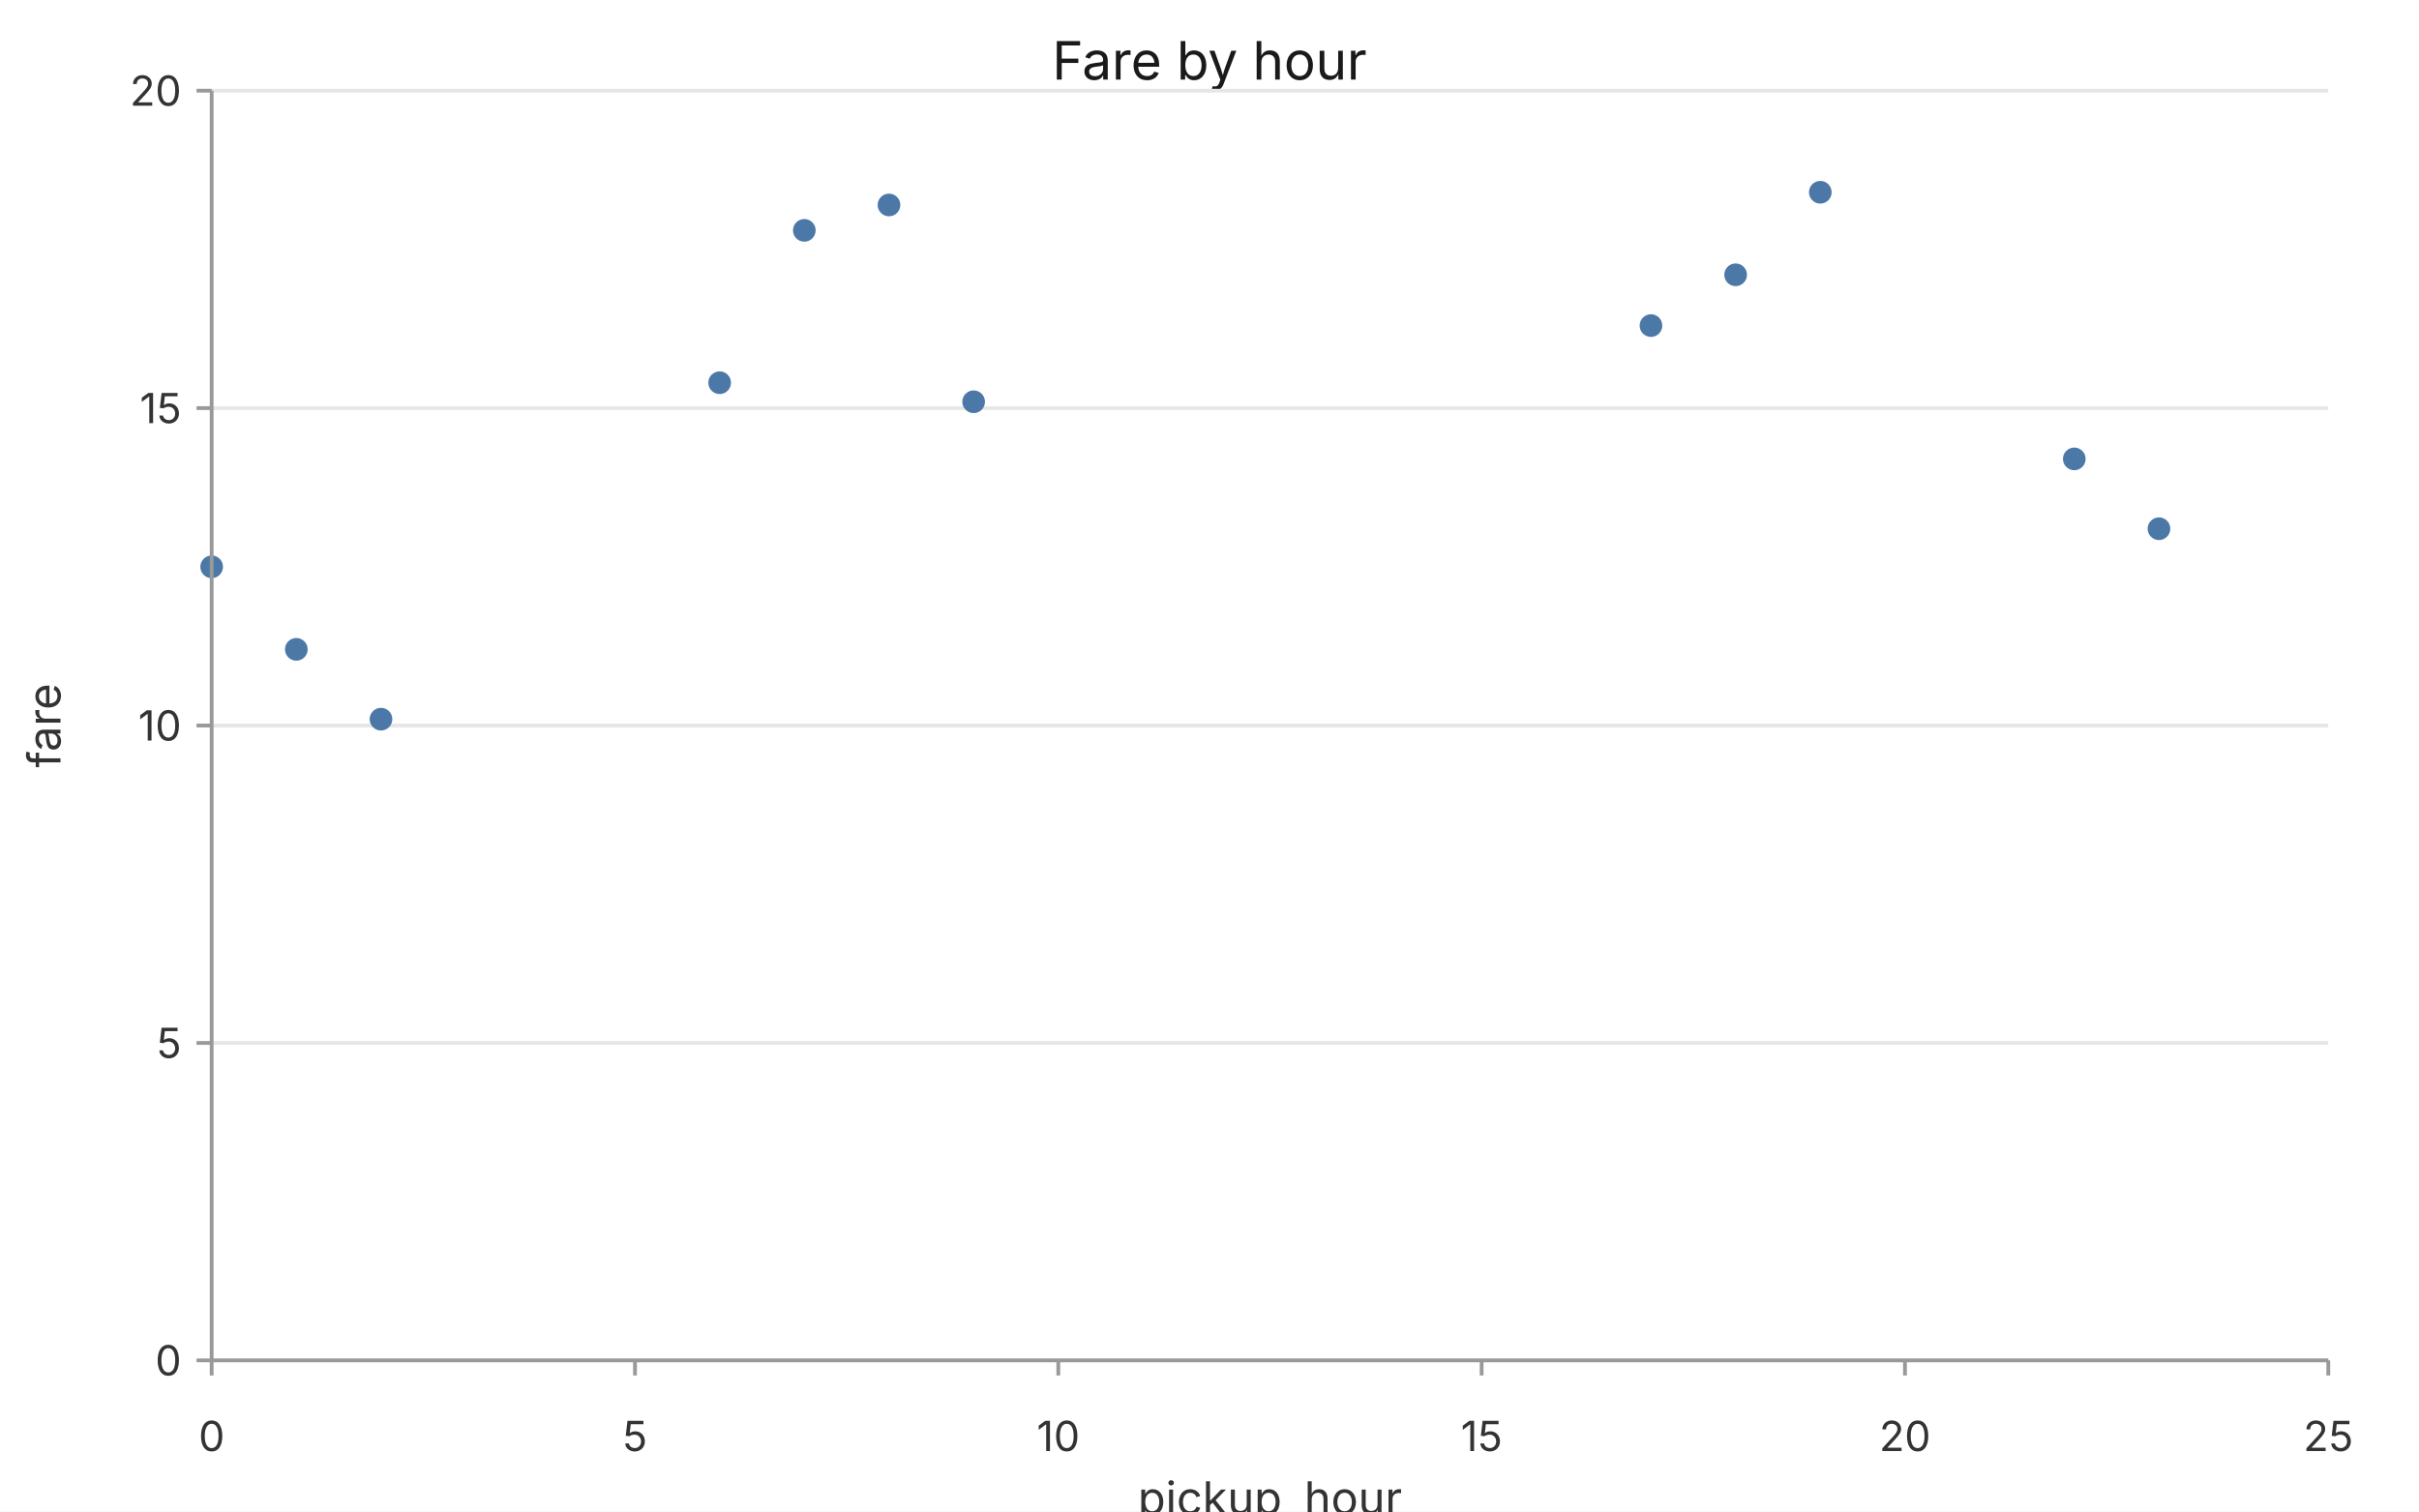
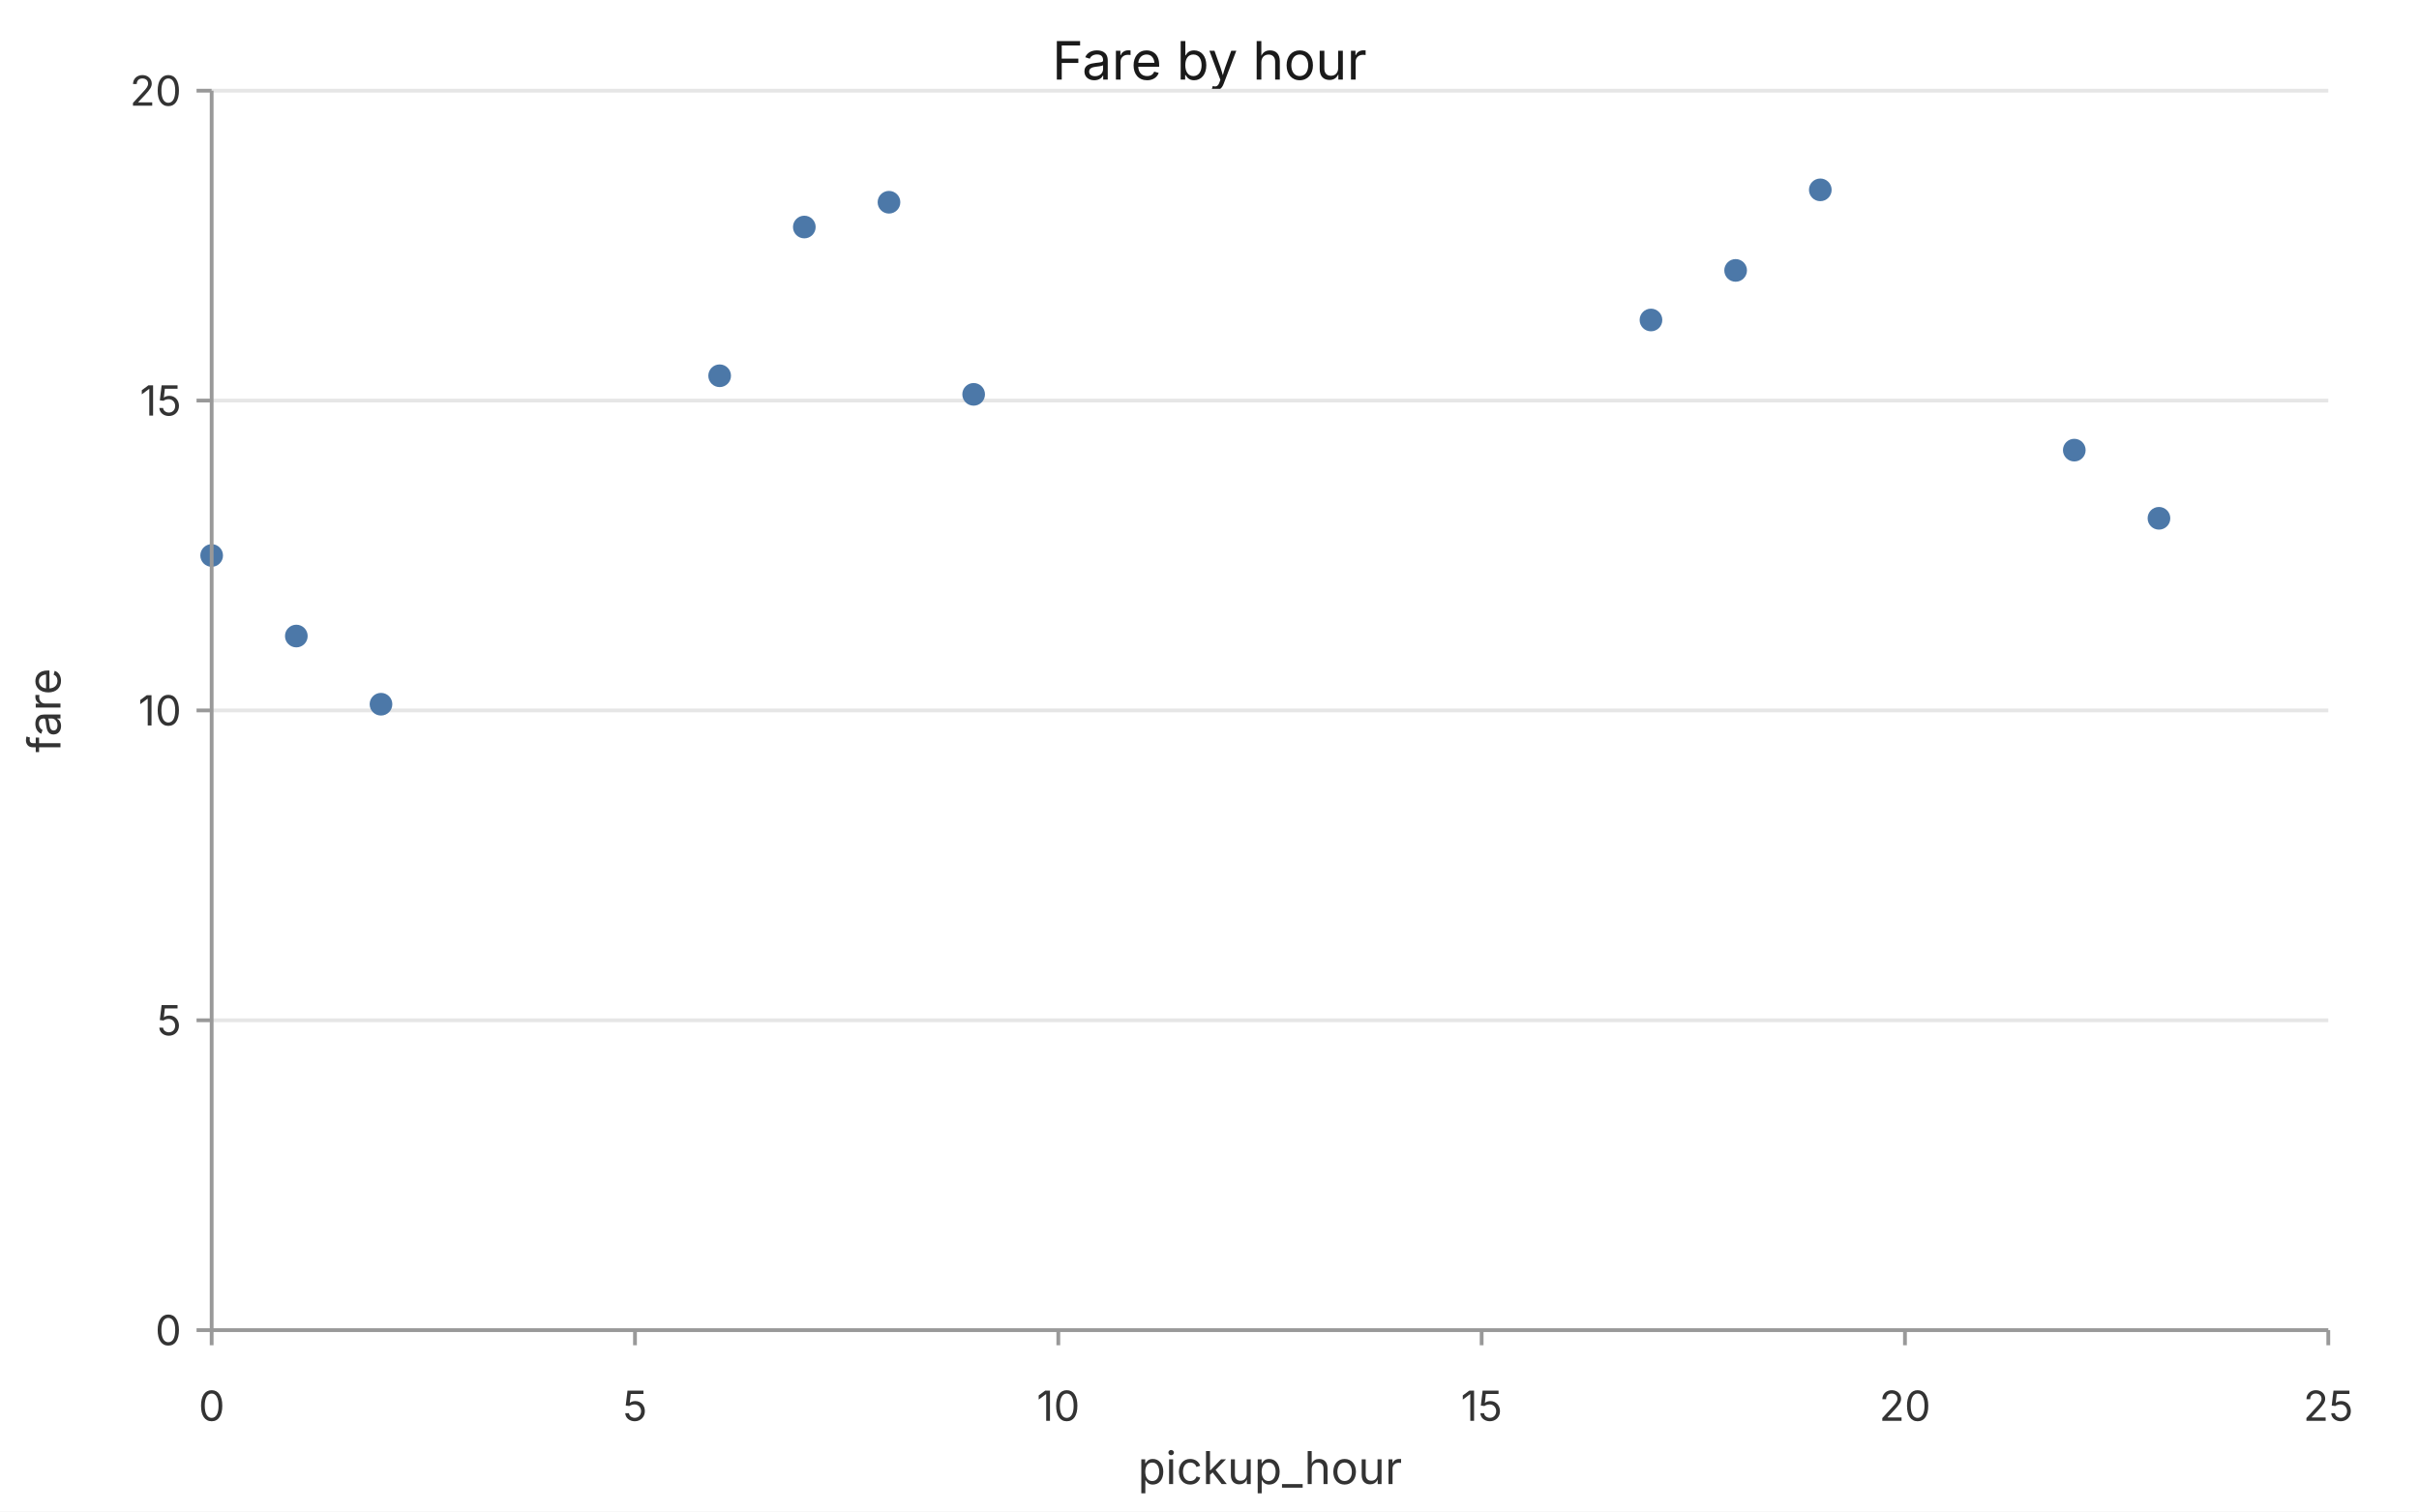
<svg xmlns="http://www.w3.org/2000/svg" viewBox="0 0 640 400" width="640" height="400" role="img" aria-label="Fare by hour" aria-describedby="glyph-desc">
  <rect x="0" y="0" width="640" height="400" fill="#ffffff" />
  <text x="320" y="16" font-family="system-ui, -apple-system, sans-serif" font-size="14" fill="#1a1a1a" text-anchor="middle" dominant-baseline="middle">Fare by hour</text>
-   <line x1="56" y1="360" x2="616" y2="360" stroke="#e6e6e6" stroke-width="1" />
-   <line x1="56" y1="276" x2="616" y2="276" stroke="#e6e6e6" stroke-width="1" />
-   <line x1="56" y1="192" x2="616" y2="192" stroke="#e6e6e6" stroke-width="1" />
-   <line x1="56" y1="108" x2="616" y2="108" stroke="#e6e6e6" stroke-width="1" />
+   <line x1="56" y1="352" x2="616" y2="352" stroke="#e6e6e6" stroke-width="1" />
+   <line x1="56" y1="270" x2="616" y2="270" stroke="#e6e6e6" stroke-width="1" />
+   <line x1="56" y1="188" x2="616" y2="188" stroke="#e6e6e6" stroke-width="1" />
+   <line x1="56" y1="106" x2="616" y2="106" stroke="#e6e6e6" stroke-width="1" />
  <line x1="56" y1="24" x2="616" y2="24" stroke="#e6e6e6" stroke-width="1" />
-   <circle cx="56" cy="150" r="3" fill="#4c78a8" />
-   <circle cx="78.4" cy="171.84" r="3" fill="#4c78a8" />
-   <circle cx="100.8" cy="190.32" r="3" fill="#4c78a8" />
-   <circle cx="190.4" cy="101.28" r="3" fill="#4c78a8" />
-   <circle cx="212.8" cy="60.96" r="3" fill="#4c78a8" />
-   <circle cx="235.2" cy="54.24" r="3" fill="#4c78a8" />
-   <circle cx="257.6" cy="106.32" r="3" fill="#4c78a8" />
-   <circle cx="436.8" cy="86.16" r="3" fill="#4c78a8" />
-   <circle cx="459.2" cy="72.72" r="3" fill="#4c78a8" />
-   <circle cx="481.6" cy="50.88" r="3" fill="#4c78a8" />
-   <circle cx="548.8" cy="121.44" r="3" fill="#4c78a8" />
-   <circle cx="571.2" cy="139.92" r="3" fill="#4c78a8" />
-   <line x1="56" y1="360" x2="616" y2="360" stroke="#999999" stroke-width="1" />
-   <line x1="56" y1="360" x2="56" y2="364" stroke="#999999" stroke-width="1" />
-   <text x="56" y="376" font-family="system-ui, -apple-system, sans-serif" font-size="11" fill="#333333" text-anchor="middle" dominant-baseline="hanging">0</text>
-   <line x1="168" y1="360" x2="168" y2="364" stroke="#999999" stroke-width="1" />
-   <text x="168" y="376" font-family="system-ui, -apple-system, sans-serif" font-size="11" fill="#333333" text-anchor="middle" dominant-baseline="hanging">5</text>
-   <line x1="280" y1="360" x2="280" y2="364" stroke="#999999" stroke-width="1" />
-   <text x="280" y="376" font-family="system-ui, -apple-system, sans-serif" font-size="11" fill="#333333" text-anchor="middle" dominant-baseline="hanging">10</text>
-   <line x1="392" y1="360" x2="392" y2="364" stroke="#999999" stroke-width="1" />
-   <text x="392" y="376" font-family="system-ui, -apple-system, sans-serif" font-size="11" fill="#333333" text-anchor="middle" dominant-baseline="hanging">15</text>
-   <line x1="504" y1="360" x2="504" y2="364" stroke="#999999" stroke-width="1" />
-   <text x="504" y="376" font-family="system-ui, -apple-system, sans-serif" font-size="11" fill="#333333" text-anchor="middle" dominant-baseline="hanging">20</text>
-   <line x1="616" y1="360" x2="616" y2="364" stroke="#999999" stroke-width="1" />
-   <text x="616" y="376" font-family="system-ui, -apple-system, sans-serif" font-size="11" fill="#333333" text-anchor="middle" dominant-baseline="hanging">25</text>
-   <text x="336" y="392" font-family="system-ui, -apple-system, sans-serif" font-size="12" fill="#333333" text-anchor="middle" dominant-baseline="hanging">pickup_hour</text>
-   <line x1="56" y1="24" x2="56" y2="360" stroke="#999999" stroke-width="1" />
-   <line x1="52" y1="360" x2="56" y2="360" stroke="#999999" stroke-width="1" />
-   <text x="48" y="360" font-family="system-ui, -apple-system, sans-serif" font-size="11" fill="#333333" text-anchor="end" dominant-baseline="middle">0</text>
-   <line x1="52" y1="276" x2="56" y2="276" stroke="#999999" stroke-width="1" />
-   <text x="48" y="276" font-family="system-ui, -apple-system, sans-serif" font-size="11" fill="#333333" text-anchor="end" dominant-baseline="middle">5</text>
-   <line x1="52" y1="192" x2="56" y2="192" stroke="#999999" stroke-width="1" />
-   <text x="48" y="192" font-family="system-ui, -apple-system, sans-serif" font-size="11" fill="#333333" text-anchor="end" dominant-baseline="middle">10</text>
-   <line x1="52" y1="108" x2="56" y2="108" stroke="#999999" stroke-width="1" />
-   <text x="48" y="108" font-family="system-ui, -apple-system, sans-serif" font-size="11" fill="#333333" text-anchor="end" dominant-baseline="middle">15</text>
+   <circle cx="56" cy="147" r="3" fill="#4c78a8" />
+   <circle cx="78.4" cy="168.32" r="3" fill="#4c78a8" />
+   <circle cx="100.8" cy="186.36" r="3" fill="#4c78a8" />
+   <circle cx="190.4" cy="99.44" r="3" fill="#4c78a8" />
+   <circle cx="212.8" cy="60.08" r="3" fill="#4c78a8" />
+   <circle cx="235.2" cy="53.52" r="3" fill="#4c78a8" />
+   <circle cx="257.6" cy="104.36" r="3" fill="#4c78a8" />
+   <circle cx="436.8" cy="84.68" r="3" fill="#4c78a8" />
+   <circle cx="459.2" cy="71.56" r="3" fill="#4c78a8" />
+   <circle cx="481.6" cy="50.24" r="3" fill="#4c78a8" />
+   <circle cx="548.8" cy="119.12" r="3" fill="#4c78a8" />
+   <circle cx="571.2" cy="137.16" r="3" fill="#4c78a8" />
+   <line x1="56" y1="352" x2="616" y2="352" stroke="#999999" stroke-width="1" />
+   <line x1="56" y1="352" x2="56" y2="356" stroke="#999999" stroke-width="1" />
+   <text x="56" y="368" font-family="system-ui, -apple-system, sans-serif" font-size="11" fill="#333333" text-anchor="middle" dominant-baseline="hanging">0</text>
+   <line x1="168" y1="352" x2="168" y2="356" stroke="#999999" stroke-width="1" />
+   <text x="168" y="368" font-family="system-ui, -apple-system, sans-serif" font-size="11" fill="#333333" text-anchor="middle" dominant-baseline="hanging">5</text>
+   <line x1="280" y1="352" x2="280" y2="356" stroke="#999999" stroke-width="1" />
+   <text x="280" y="368" font-family="system-ui, -apple-system, sans-serif" font-size="11" fill="#333333" text-anchor="middle" dominant-baseline="hanging">10</text>
+   <line x1="392" y1="352" x2="392" y2="356" stroke="#999999" stroke-width="1" />
+   <text x="392" y="368" font-family="system-ui, -apple-system, sans-serif" font-size="11" fill="#333333" text-anchor="middle" dominant-baseline="hanging">15</text>
+   <line x1="504" y1="352" x2="504" y2="356" stroke="#999999" stroke-width="1" />
+   <text x="504" y="368" font-family="system-ui, -apple-system, sans-serif" font-size="11" fill="#333333" text-anchor="middle" dominant-baseline="hanging">20</text>
+   <line x1="616" y1="352" x2="616" y2="356" stroke="#999999" stroke-width="1" />
+   <text x="616" y="368" font-family="system-ui, -apple-system, sans-serif" font-size="11" fill="#333333" text-anchor="middle" dominant-baseline="hanging">25</text>
+   <text x="336" y="384" font-family="system-ui, -apple-system, sans-serif" font-size="12" fill="#333333" text-anchor="middle" dominant-baseline="hanging">pickup_hour</text>
+   <line x1="56" y1="24" x2="56" y2="352" stroke="#999999" stroke-width="1" />
+   <line x1="52" y1="352" x2="56" y2="352" stroke="#999999" stroke-width="1" />
+   <text x="48" y="352" font-family="system-ui, -apple-system, sans-serif" font-size="11" fill="#333333" text-anchor="end" dominant-baseline="middle">0</text>
+   <line x1="52" y1="270" x2="56" y2="270" stroke="#999999" stroke-width="1" />
+   <text x="48" y="270" font-family="system-ui, -apple-system, sans-serif" font-size="11" fill="#333333" text-anchor="end" dominant-baseline="middle">5</text>
+   <line x1="52" y1="188" x2="56" y2="188" stroke="#999999" stroke-width="1" />
+   <text x="48" y="188" font-family="system-ui, -apple-system, sans-serif" font-size="11" fill="#333333" text-anchor="end" dominant-baseline="middle">10</text>
+   <line x1="52" y1="106" x2="56" y2="106" stroke="#999999" stroke-width="1" />
+   <text x="48" y="106" font-family="system-ui, -apple-system, sans-serif" font-size="11" fill="#333333" text-anchor="end" dominant-baseline="middle">15</text>
  <line x1="52" y1="24" x2="56" y2="24" stroke="#999999" stroke-width="1" />
  <text x="48" y="24" font-family="system-ui, -apple-system, sans-serif" font-size="11" fill="#333333" text-anchor="end" dominant-baseline="middle">20</text>
-   <text x="16" y="192" font-family="system-ui, -apple-system, sans-serif" font-size="12" fill="#333333" text-anchor="middle" dominant-baseline="alphabetic" transform="rotate(-90 16 192)">fare</text>
+   <text x="16" y="188" font-family="system-ui, -apple-system, sans-serif" font-size="12" fill="#333333" text-anchor="middle" dominant-baseline="alphabetic" transform="rotate(-90 16 188)">fare</text>
</svg>
